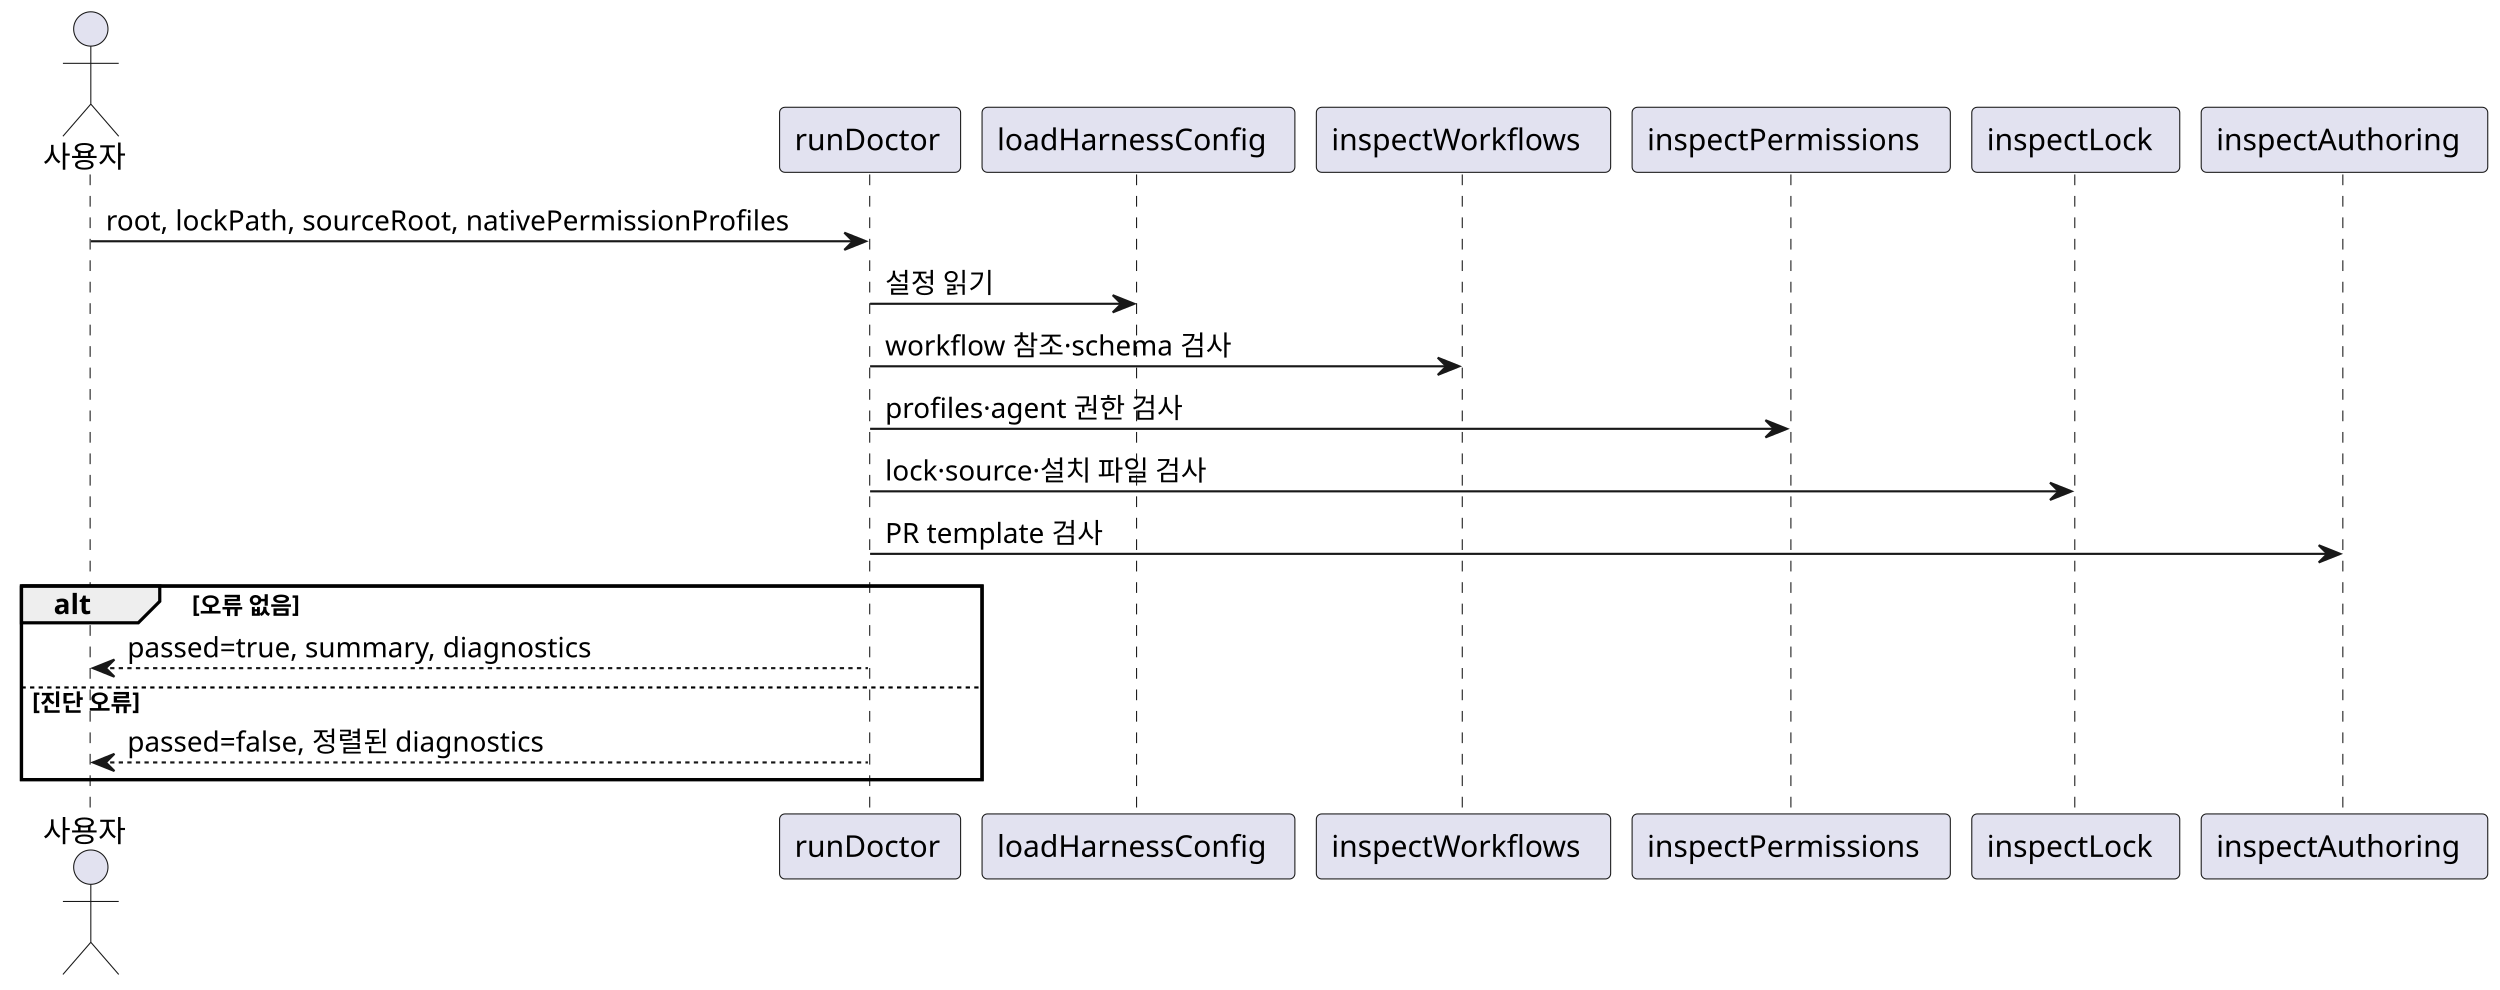
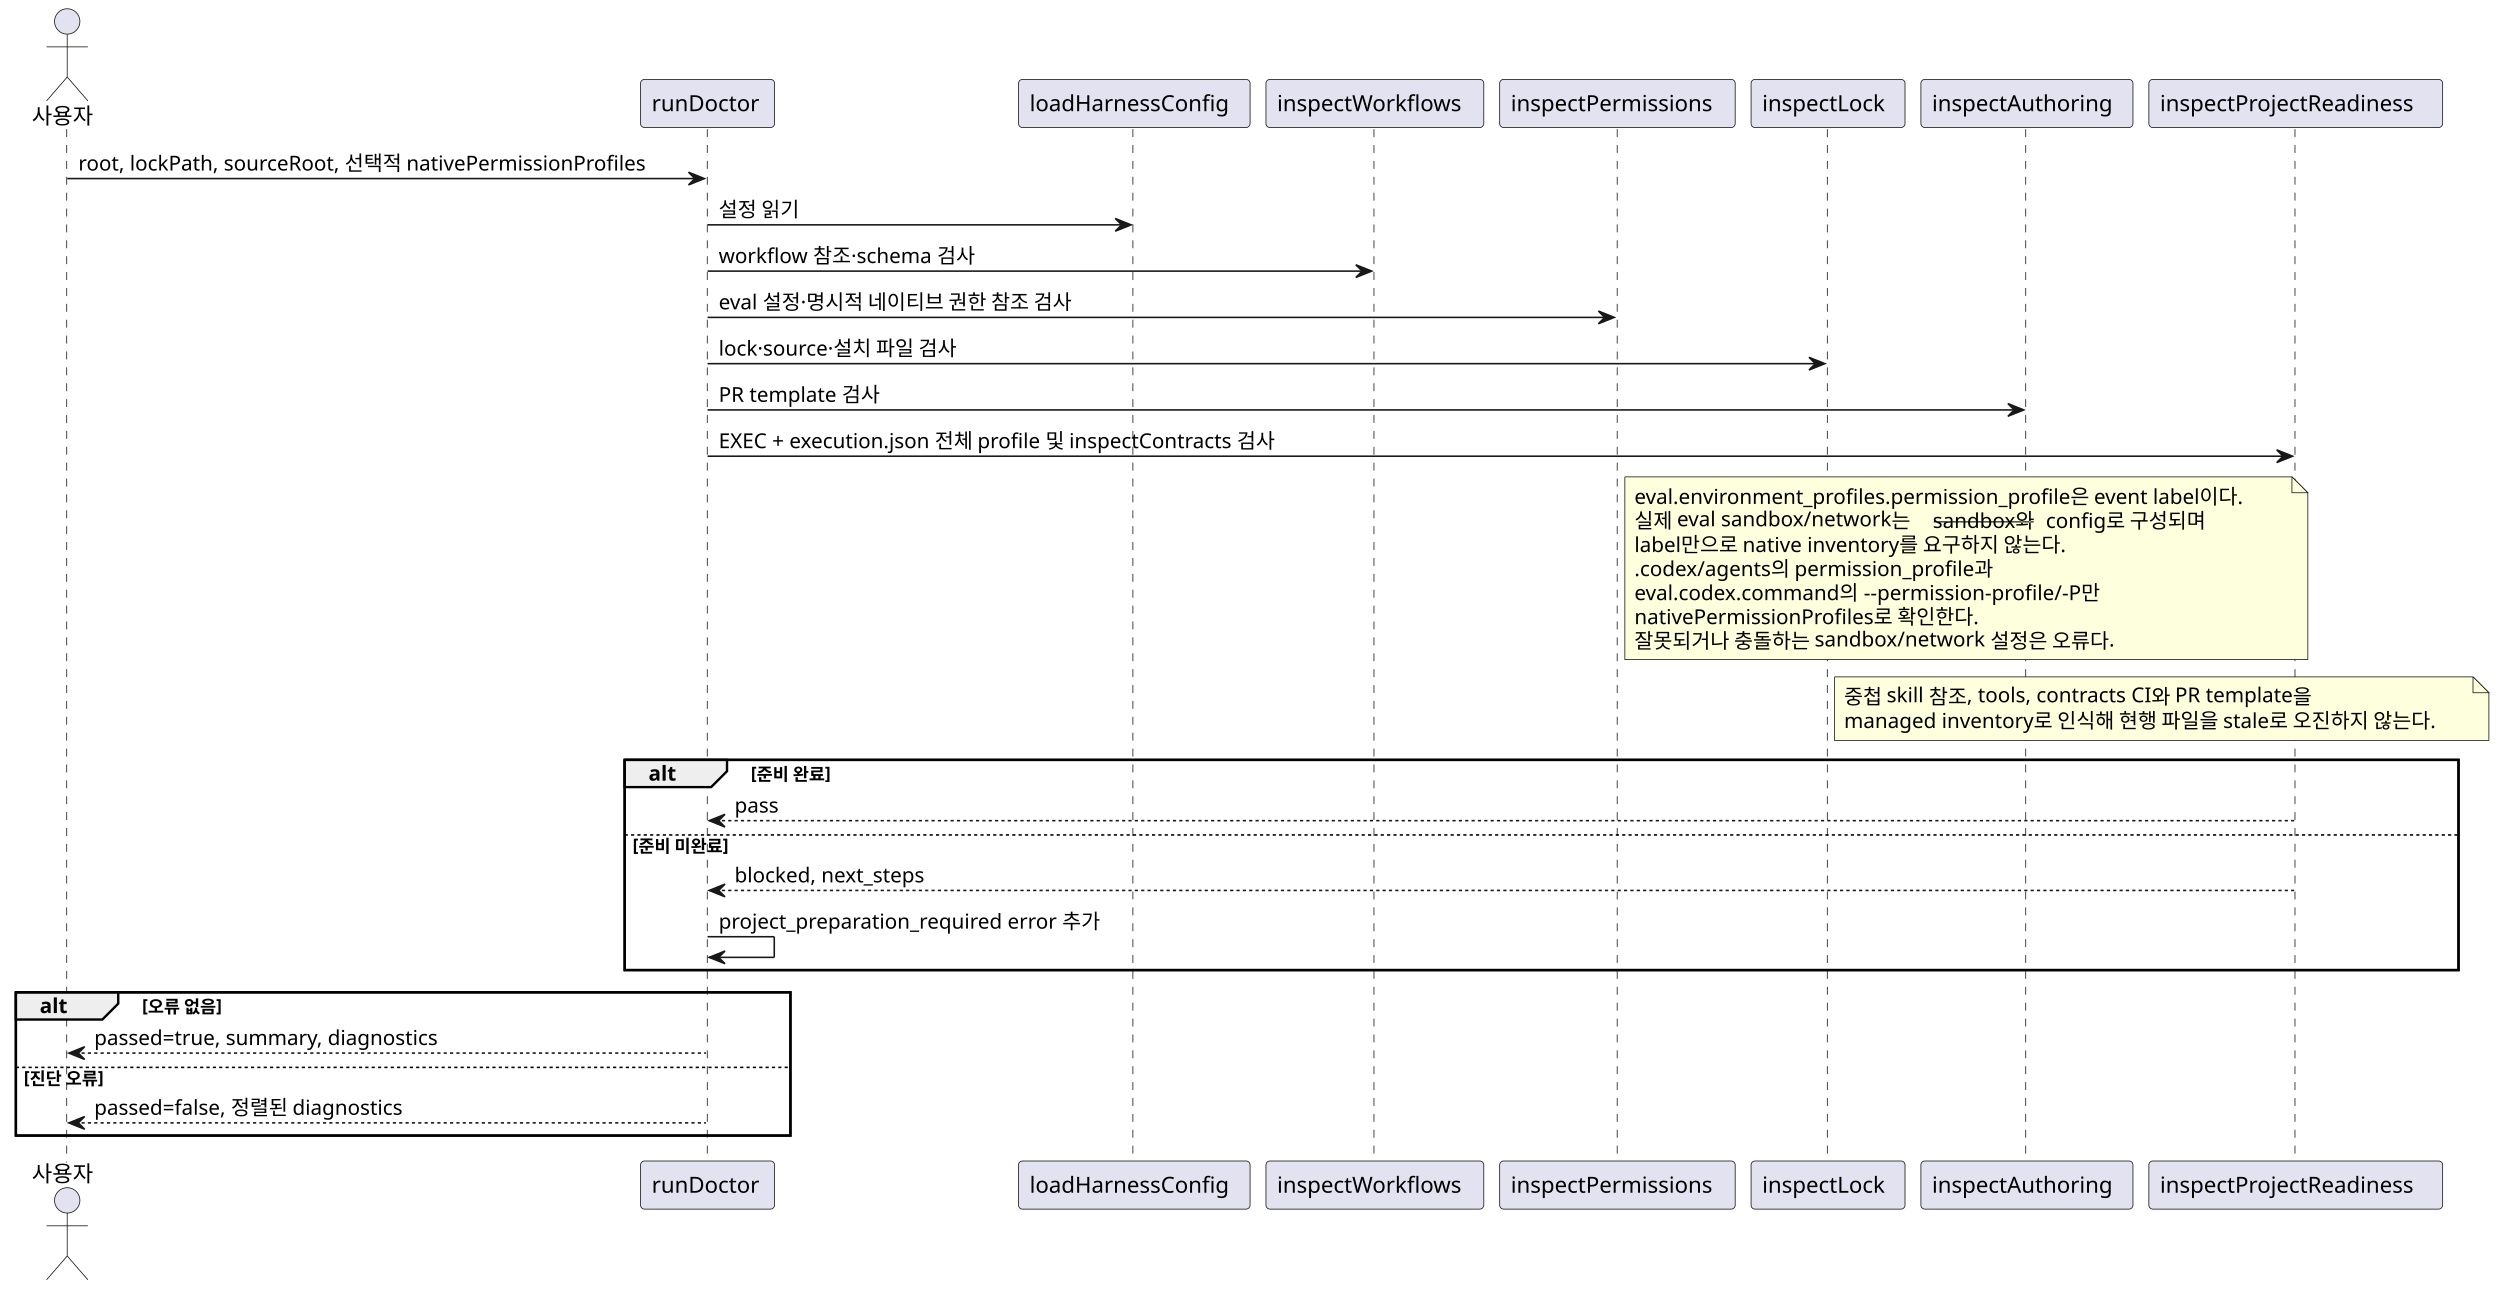
- <svg xmlns="http://www.w3.org/2000/svg" contentStyleType="text/css" height="461px" preserveAspectRatio="none" style="width:1165px;height:461px;background:#FFFFFF;" version="1.1" viewBox="0 0 1165 461" width="1165px" zoomAndPan="magnify">
+ <svg xmlns="http://www.w3.org/2000/svg" contentStyleType="text/css" height="812px" preserveAspectRatio="none" style="width:1574px;height:812px;background:#FFFFFF;" version="1.1" viewBox="0 0 1574 812" width="1574px" zoomAndPan="magnify">
  <defs />
  <g>
-     <rect fill="none" height="90.203" style="stroke:#000000;stroke-width:1.5;" width="447.64" x="10" y="273.094" />
-     <line style="stroke:#181818;stroke-width:0.5;stroke-dasharray:5.0,5.0;" x1="42" x2="42" y1="81.297" y2="380.297" />
-     <line style="stroke:#181818;stroke-width:0.5;stroke-dasharray:5.0,5.0;" x1="405.285" x2="405.285" y1="81.297" y2="380.297" />
-     <line style="stroke:#181818;stroke-width:0.5;stroke-dasharray:5.0,5.0;" x1="529.64" x2="529.64" y1="81.297" y2="380.297" />
-     <line style="stroke:#181818;stroke-width:0.5;stroke-dasharray:5.0,5.0;" x1="681.417" x2="681.417" y1="81.297" y2="380.297" />
-     <line style="stroke:#181818;stroke-width:0.5;stroke-dasharray:5.0,5.0;" x1="834.559" x2="834.559" y1="81.297" y2="380.297" />
-     <line style="stroke:#181818;stroke-width:0.5;stroke-dasharray:5.0,5.0;" x1="966.851" x2="966.851" y1="81.297" y2="380.297" />
-     <line style="stroke:#181818;stroke-width:0.5;stroke-dasharray:5.0,5.0;" x1="1091.764" x2="1091.764" y1="81.297" y2="380.297" />
+     <rect fill="none" height="132.336" style="stroke:#000000;stroke-width:1.5;" width="1154.588" x="393.297" y="478.422" />
+     <rect fill="none" height="90.203" style="stroke:#000000;stroke-width:1.5;" width="487.653" x="10" y="624.758" />
+     <line style="stroke:#181818;stroke-width:0.5;stroke-dasharray:5.0,5.0;" x1="42" x2="42" y1="81.297" y2="731.961" />
+     <line style="stroke:#181818;stroke-width:0.5;stroke-dasharray:5.0,5.0;" x1="445.297" x2="445.297" y1="81.297" y2="731.961" />
+     <line style="stroke:#181818;stroke-width:0.5;stroke-dasharray:5.0,5.0;" x1="713.268" x2="713.268" y1="81.297" y2="731.961" />
+     <line style="stroke:#181818;stroke-width:0.5;stroke-dasharray:5.0,5.0;" x1="865.045" x2="865.045" y1="81.297" y2="731.961" />
+     <line style="stroke:#181818;stroke-width:0.5;stroke-dasharray:5.0,5.0;" x1="1018.187" x2="1018.187" y1="81.297" y2="731.961" />
+     <line style="stroke:#181818;stroke-width:0.5;stroke-dasharray:5.0,5.0;" x1="1150.479" x2="1150.479" y1="81.297" y2="731.961" />
+     <line style="stroke:#181818;stroke-width:0.5;stroke-dasharray:5.0,5.0;" x1="1275.392" x2="1275.392" y1="81.297" y2="731.961" />
+     <line style="stroke:#181818;stroke-width:0.5;stroke-dasharray:5.0,5.0;" x1="1444.919" x2="1444.919" y1="81.297" y2="731.961" />
    <text fill="#000000" font-family="sans-serif" font-size="14" lengthAdjust="spacing" textLength="38.64" x="20" y="77.995">사용자</text>
    <ellipse cx="42.32" cy="13.5" fill="#E2E2F0" rx="8" ry="8" style="stroke:#181818;stroke-width:0.5;" />
    <path d="M42.32,21.5 L42.32,48.5 M29.32,29.5 L55.32,29.5 M42.32,48.5 L29.32,63.5 M42.32,48.5 L55.32,63.5 " fill="none" style="stroke:#181818;stroke-width:0.5;" />
-     <text fill="#000000" font-family="sans-serif" font-size="14" lengthAdjust="spacing" textLength="38.64" x="20" y="392.292">사용자</text>
-     <ellipse cx="42.32" cy="404.094" fill="#E2E2F0" rx="8" ry="8" style="stroke:#181818;stroke-width:0.5;" />
-     <path d="M42.32,412.094 L42.32,439.094 M29.32,420.094 L55.32,420.094 M42.32,439.094 L29.32,454.094 M42.32,439.094 L55.32,454.094 " fill="none" style="stroke:#181818;stroke-width:0.5;" />
-     <rect fill="#E2E2F0" height="30.297" rx="2.5" ry="2.5" style="stroke:#181818;stroke-width:0.5;" width="84.356" x="363.285" y="50" />
-     <text fill="#000000" font-family="sans-serif" font-size="14" lengthAdjust="spacing" textLength="70.356" x="370.285" y="69.995">runDoctor</text>
-     <rect fill="#E2E2F0" height="30.297" rx="2.5" ry="2.5" style="stroke:#181818;stroke-width:0.5;" width="84.356" x="363.285" y="379.297" />
-     <text fill="#000000" font-family="sans-serif" font-size="14" lengthAdjust="spacing" textLength="70.356" x="370.285" y="399.292">runDoctor</text>
-     <rect fill="#E2E2F0" height="30.297" rx="2.5" ry="2.5" style="stroke:#181818;stroke-width:0.5;" width="145.776" x="457.64" y="50" />
-     <text fill="#000000" font-family="sans-serif" font-size="14" lengthAdjust="spacing" textLength="131.776" x="464.64" y="69.995">loadHarnessConfig</text>
-     <rect fill="#E2E2F0" height="30.297" rx="2.5" ry="2.5" style="stroke:#181818;stroke-width:0.5;" width="145.776" x="457.64" y="379.297" />
-     <text fill="#000000" font-family="sans-serif" font-size="14" lengthAdjust="spacing" textLength="131.776" x="464.64" y="399.292">loadHarnessConfig</text>
-     <rect fill="#E2E2F0" height="30.297" rx="2.5" ry="2.5" style="stroke:#181818;stroke-width:0.5;" width="137.143" x="613.417" y="50" />
-     <text fill="#000000" font-family="sans-serif" font-size="14" lengthAdjust="spacing" textLength="123.143" x="620.417" y="69.995">inspectWorkflows</text>
-     <rect fill="#E2E2F0" height="30.297" rx="2.5" ry="2.5" style="stroke:#181818;stroke-width:0.5;" width="137.143" x="613.417" y="379.297" />
-     <text fill="#000000" font-family="sans-serif" font-size="14" lengthAdjust="spacing" textLength="123.143" x="620.417" y="399.292">inspectWorkflows</text>
-     <rect fill="#E2E2F0" height="30.297" rx="2.5" ry="2.5" style="stroke:#181818;stroke-width:0.5;" width="148.292" x="760.559" y="50" />
-     <text fill="#000000" font-family="sans-serif" font-size="14" lengthAdjust="spacing" textLength="134.292" x="767.559" y="69.995">inspectPermissions</text>
-     <rect fill="#E2E2F0" height="30.297" rx="2.5" ry="2.5" style="stroke:#181818;stroke-width:0.5;" width="148.292" x="760.559" y="379.297" />
-     <text fill="#000000" font-family="sans-serif" font-size="14" lengthAdjust="spacing" textLength="134.292" x="767.559" y="399.292">inspectPermissions</text>
-     <rect fill="#E2E2F0" height="30.297" rx="2.5" ry="2.5" style="stroke:#181818;stroke-width:0.5;" width="96.913" x="918.851" y="50" />
-     <text fill="#000000" font-family="sans-serif" font-size="14" lengthAdjust="spacing" textLength="82.913" x="925.851" y="69.995">inspectLock</text>
-     <rect fill="#E2E2F0" height="30.297" rx="2.5" ry="2.5" style="stroke:#181818;stroke-width:0.5;" width="96.913" x="918.851" y="379.297" />
-     <text fill="#000000" font-family="sans-serif" font-size="14" lengthAdjust="spacing" textLength="82.913" x="925.851" y="399.292">inspectLock</text>
-     <rect fill="#E2E2F0" height="30.297" rx="2.5" ry="2.5" style="stroke:#181818;stroke-width:0.5;" width="133.526" x="1025.764" y="50" />
-     <text fill="#000000" font-family="sans-serif" font-size="14" lengthAdjust="spacing" textLength="119.526" x="1032.764" y="69.995">inspectAuthoring</text>
-     <rect fill="#E2E2F0" height="30.297" rx="2.5" ry="2.5" style="stroke:#181818;stroke-width:0.5;" width="133.526" x="1025.764" y="379.297" />
-     <text fill="#000000" font-family="sans-serif" font-size="14" lengthAdjust="spacing" textLength="119.526" x="1032.764" y="399.292">inspectAuthoring</text>
-     <polygon fill="#181818" points="393.462,108.43,403.462,112.43,393.462,116.43,397.462,112.43" style="stroke:#181818;stroke-width:1.0;" />
-     <line style="stroke:#181818;stroke-width:1.0;" x1="42.32" x2="399.462" y1="112.43" y2="112.43" />
-     <text fill="#000000" font-family="sans-serif" font-size="13" lengthAdjust="spacing" textLength="339.143" x="49.32" y="107.364">root, lockPath, sourceRoot, nativePermissionProfiles</text>
-     <polygon fill="#181818" points="518.528,137.562,528.528,141.562,518.528,145.562,522.528,141.562" style="stroke:#181818;stroke-width:1.0;" />
-     <line style="stroke:#181818;stroke-width:1.0;" x1="405.462" x2="524.528" y1="141.562" y2="141.562" />
-     <text fill="#000000" font-family="sans-serif" font-size="13" lengthAdjust="spacing" textLength="51.972" x="412.462" y="136.497">설정 읽기</text>
-     <polygon fill="#181818" points="669.988,166.695,679.988,170.695,669.988,174.695,673.988,170.695" style="stroke:#181818;stroke-width:1.0;" />
-     <line style="stroke:#181818;stroke-width:1.0;" x1="405.462" x2="675.988" y1="170.695" y2="170.695" />
-     <text fill="#000000" font-family="sans-serif" font-size="13" lengthAdjust="spacing" textLength="169.258" x="412.462" y="165.629">workflow 참조·schema 검사</text>
-     <polygon fill="#181818" points="822.705,195.828,832.705,199.828,822.705,203.828,826.705,199.828" style="stroke:#181818;stroke-width:1.0;" />
-     <line style="stroke:#181818;stroke-width:1.0;" x1="405.462" x2="828.705" y1="199.828" y2="199.828" />
-     <text fill="#000000" font-family="sans-serif" font-size="13" lengthAdjust="spacing" textLength="145.911" x="412.462" y="194.762">profiles·agent 권한 검사</text>
-     <polygon fill="#181818" points="955.308,224.961,965.308,228.961,955.308,232.961,959.308,228.961" style="stroke:#181818;stroke-width:1.0;" />
-     <line style="stroke:#181818;stroke-width:1.0;" x1="405.462" x2="961.308" y1="228.961" y2="228.961" />
-     <text fill="#000000" font-family="sans-serif" font-size="13" lengthAdjust="spacing" textLength="157.987" x="412.462" y="223.895">lock·source·설치 파일 검사</text>
-     <polygon fill="#181818" points="1080.527,254.094,1090.527,258.094,1080.527,262.094,1084.527,258.094" style="stroke:#181818;stroke-width:1.0;" />
-     <line style="stroke:#181818;stroke-width:1.0;" x1="405.462" x2="1086.527" y1="258.094" y2="258.094" />
-     <text fill="#000000" font-family="sans-serif" font-size="13" lengthAdjust="spacing" textLength="107.741" x="412.462" y="253.028">PR template 검사</text>
-     <path d="M10,273.094 L74.443,273.094 L74.443,280.227 L64.443,290.227 L10,290.227 L10,273.094 " fill="#EEEEEE" style="stroke:#000000;stroke-width:1.5;" />
-     <rect fill="none" height="90.203" style="stroke:#000000;stroke-width:1.5;" width="447.64" x="10" y="273.094" />
-     <text fill="#000000" font-family="sans-serif" font-size="13" font-weight="bold" lengthAdjust="spacing" textLength="19.443" x="25" y="286.161">alt</text>
-     <text fill="#000000" font-family="sans-serif" font-size="11" font-weight="bold" lengthAdjust="spacing" textLength="54.364" x="89.443" y="285.304">[오류 없음]</text>
-     <polygon fill="#181818" points="53.32,307.359,43.32,311.359,53.32,315.359,49.32,311.359" style="stroke:#181818;stroke-width:1.0;" />
-     <line style="stroke:#181818;stroke-width:1.0;stroke-dasharray:2.0,2.0;" x1="47.32" x2="404.462" y1="311.359" y2="311.359" />
-     <text fill="#000000" font-family="sans-serif" font-size="13" lengthAdjust="spacing" textLength="235.136" x="59.32" y="306.293">passed=true, summary, diagnostics</text>
-     <line style="stroke:#000000;stroke-width:1.0;stroke-dasharray:2.0,2.0;" x1="10" x2="457.64" y1="320.359" y2="320.359" />
-     <text fill="#000000" font-family="sans-serif" font-size="11" font-weight="bold" lengthAdjust="spacing" textLength="54.364" x="15" y="330.57">[진단 오류]</text>
-     <polygon fill="#181818" points="53.32,351.297,43.32,355.297,53.32,359.297,49.32,355.297" style="stroke:#181818;stroke-width:1.0;" />
-     <line style="stroke:#181818;stroke-width:1.0;stroke-dasharray:2.0,2.0;" x1="47.32" x2="404.462" y1="355.297" y2="355.297" />
-     <text fill="#000000" font-family="sans-serif" font-size="13" lengthAdjust="spacing" textLength="209.787" x="59.32" y="350.231">passed=false, 정렬된 diagnostics</text>
+     <text fill="#000000" font-family="sans-serif" font-size="14" lengthAdjust="spacing" textLength="38.64" x="20" y="743.956">사용자</text>
+     <ellipse cx="42.32" cy="755.758" fill="#E2E2F0" rx="8" ry="8" style="stroke:#181818;stroke-width:0.5;" />
+     <path d="M42.32,763.758 L42.32,790.758 M29.32,771.758 L55.32,771.758 M42.32,790.758 L29.32,805.758 M42.32,790.758 L55.32,805.758 " fill="none" style="stroke:#181818;stroke-width:0.5;" />
+     <rect fill="#E2E2F0" height="30.297" rx="2.5" ry="2.5" style="stroke:#181818;stroke-width:0.5;" width="84.356" x="403.297" y="50" />
+     <text fill="#000000" font-family="sans-serif" font-size="14" lengthAdjust="spacing" textLength="70.356" x="410.297" y="69.995">runDoctor</text>
+     <rect fill="#E2E2F0" height="30.297" rx="2.5" ry="2.5" style="stroke:#181818;stroke-width:0.5;" width="84.356" x="403.297" y="730.961" />
+     <text fill="#000000" font-family="sans-serif" font-size="14" lengthAdjust="spacing" textLength="70.356" x="410.297" y="750.956">runDoctor</text>
+     <rect fill="#E2E2F0" height="30.297" rx="2.5" ry="2.5" style="stroke:#181818;stroke-width:0.5;" width="145.776" x="641.268" y="50" />
+     <text fill="#000000" font-family="sans-serif" font-size="14" lengthAdjust="spacing" textLength="131.776" x="648.268" y="69.995">loadHarnessConfig</text>
+     <rect fill="#E2E2F0" height="30.297" rx="2.5" ry="2.5" style="stroke:#181818;stroke-width:0.5;" width="145.776" x="641.268" y="730.961" />
+     <text fill="#000000" font-family="sans-serif" font-size="14" lengthAdjust="spacing" textLength="131.776" x="648.268" y="750.956">loadHarnessConfig</text>
+     <rect fill="#E2E2F0" height="30.297" rx="2.5" ry="2.5" style="stroke:#181818;stroke-width:0.5;" width="137.143" x="797.045" y="50" />
+     <text fill="#000000" font-family="sans-serif" font-size="14" lengthAdjust="spacing" textLength="123.143" x="804.045" y="69.995">inspectWorkflows</text>
+     <rect fill="#E2E2F0" height="30.297" rx="2.5" ry="2.5" style="stroke:#181818;stroke-width:0.5;" width="137.143" x="797.045" y="730.961" />
+     <text fill="#000000" font-family="sans-serif" font-size="14" lengthAdjust="spacing" textLength="123.143" x="804.045" y="750.956">inspectWorkflows</text>
+     <rect fill="#E2E2F0" height="30.297" rx="2.5" ry="2.5" style="stroke:#181818;stroke-width:0.5;" width="148.292" x="944.187" y="50" />
+     <text fill="#000000" font-family="sans-serif" font-size="14" lengthAdjust="spacing" textLength="134.292" x="951.187" y="69.995">inspectPermissions</text>
+     <rect fill="#E2E2F0" height="30.297" rx="2.5" ry="2.5" style="stroke:#181818;stroke-width:0.5;" width="148.292" x="944.187" y="730.961" />
+     <text fill="#000000" font-family="sans-serif" font-size="14" lengthAdjust="spacing" textLength="134.292" x="951.187" y="750.956">inspectPermissions</text>
+     <rect fill="#E2E2F0" height="30.297" rx="2.5" ry="2.5" style="stroke:#181818;stroke-width:0.5;" width="96.913" x="1102.479" y="50" />
+     <text fill="#000000" font-family="sans-serif" font-size="14" lengthAdjust="spacing" textLength="82.913" x="1109.479" y="69.995">inspectLock</text>
+     <rect fill="#E2E2F0" height="30.297" rx="2.5" ry="2.5" style="stroke:#181818;stroke-width:0.5;" width="96.913" x="1102.479" y="730.961" />
+     <text fill="#000000" font-family="sans-serif" font-size="14" lengthAdjust="spacing" textLength="82.913" x="1109.479" y="750.956">inspectLock</text>
+     <rect fill="#E2E2F0" height="30.297" rx="2.5" ry="2.5" style="stroke:#181818;stroke-width:0.5;" width="133.526" x="1209.392" y="50" />
+     <text fill="#000000" font-family="sans-serif" font-size="14" lengthAdjust="spacing" textLength="119.526" x="1216.392" y="69.995">inspectAuthoring</text>
+     <rect fill="#E2E2F0" height="30.297" rx="2.5" ry="2.5" style="stroke:#181818;stroke-width:0.5;" width="133.526" x="1209.392" y="730.961" />
+     <text fill="#000000" font-family="sans-serif" font-size="14" lengthAdjust="spacing" textLength="119.526" x="1216.392" y="750.956">inspectAuthoring</text>
+     <rect fill="#E2E2F0" height="30.297" rx="2.5" ry="2.5" style="stroke:#181818;stroke-width:0.5;" width="184.967" x="1352.919" y="50" />
+     <text fill="#000000" font-family="sans-serif" font-size="14" lengthAdjust="spacing" textLength="170.967" x="1359.919" y="69.995">inspectProjectReadiness</text>
+     <rect fill="#E2E2F0" height="30.297" rx="2.5" ry="2.5" style="stroke:#181818;stroke-width:0.5;" width="184.967" x="1352.919" y="730.961" />
+     <text fill="#000000" font-family="sans-serif" font-size="14" lengthAdjust="spacing" textLength="170.967" x="1359.919" y="750.956">inspectProjectReadiness</text>
+     <polygon fill="#181818" points="433.475,108.43,443.475,112.43,433.475,116.43,437.475,112.43" style="stroke:#181818;stroke-width:1.0;" />
+     <line style="stroke:#181818;stroke-width:1.0;" x1="42.32" x2="439.475" y1="112.43" y2="112.43" />
+     <text fill="#000000" font-family="sans-serif" font-size="13" lengthAdjust="spacing" textLength="379.155" x="49.32" y="107.364">root, lockPath, sourceRoot, 선택적 nativePermissionProfiles</text>
+     <polygon fill="#181818" points="702.157,137.562,712.157,141.562,702.157,145.562,706.157,141.562" style="stroke:#181818;stroke-width:1.0;" />
+     <line style="stroke:#181818;stroke-width:1.0;" x1="445.475" x2="708.157" y1="141.562" y2="141.562" />
+     <text fill="#000000" font-family="sans-serif" font-size="13" lengthAdjust="spacing" textLength="51.972" x="452.475" y="136.497">설정 읽기</text>
+     <polygon fill="#181818" points="853.616,166.695,863.616,170.695,853.616,174.695,857.616,170.695" style="stroke:#181818;stroke-width:1.0;" />
+     <line style="stroke:#181818;stroke-width:1.0;" x1="445.475" x2="859.616" y1="170.695" y2="170.695" />
+     <text fill="#000000" font-family="sans-serif" font-size="13" lengthAdjust="spacing" textLength="169.258" x="452.475" y="165.629">workflow 참조·schema 검사</text>
+     <polygon fill="#181818" points="1006.333,195.828,1016.333,199.828,1006.333,203.828,1010.333,199.828" style="stroke:#181818;stroke-width:1.0;" />
+     <line style="stroke:#181818;stroke-width:1.0;" x1="445.475" x2="1012.333" y1="199.828" y2="199.828" />
+     <text fill="#000000" font-family="sans-serif" font-size="13" lengthAdjust="spacing" textLength="231.464" x="452.475" y="194.762">eval 설정·명시적 네이티브 권한 참조 검사</text>
+     <polygon fill="#181818" points="1138.936,224.961,1148.936,228.961,1138.936,232.961,1142.936,228.961" style="stroke:#181818;stroke-width:1.0;" />
+     <line style="stroke:#181818;stroke-width:1.0;" x1="445.475" x2="1144.936" y1="228.961" y2="228.961" />
+     <text fill="#000000" font-family="sans-serif" font-size="13" lengthAdjust="spacing" textLength="157.987" x="452.475" y="223.895">lock·source·설치 파일 검사</text>
+     <polygon fill="#181818" points="1264.156,254.094,1274.156,258.094,1264.156,262.094,1268.156,258.094" style="stroke:#181818;stroke-width:1.0;" />
+     <line style="stroke:#181818;stroke-width:1.0;" x1="445.475" x2="1270.156" y1="258.094" y2="258.094" />
+     <text fill="#000000" font-family="sans-serif" font-size="13" lengthAdjust="spacing" textLength="107.741" x="452.475" y="253.028">PR template 검사</text>
+     <polygon fill="#181818" points="1433.402,283.227,1443.402,287.227,1433.402,291.227,1437.402,287.227" style="stroke:#181818;stroke-width:1.0;" />
+     <line style="stroke:#181818;stroke-width:1.0;" x1="445.475" x2="1439.402" y1="287.227" y2="287.227" />
+     <text fill="#000000" font-family="sans-serif" font-size="13" lengthAdjust="spacing" textLength="379.881" x="452.475" y="282.161">EXEC + execution.json 전체 profile 및 inspectContracts 검사</text>
+     <path d="M1023,300.227 L1023,415.227 L1453,415.227 L1453,310.227 L1443,300.227 L1023,300.227 " fill="#FEFFDD" style="stroke:#181818;stroke-width:0.5;" />
+     <path d="M1443,300.227 L1443,310.227 L1453,310.227 L1443,300.227 " fill="#FEFFDD" style="stroke:#181818;stroke-width:0.5;" />
+     <text fill="#000000" font-family="sans-serif" font-size="13" lengthAdjust="spacing" textLength="409.046" x="1029" y="317.293">eval.environment_profiles.permission_profile은 event label이다.</text>
+     <text fill="#000000" font-family="sans-serif" font-size="13" lengthAdjust="spacing" textLength="183.717" x="1029" y="332.426">실제 eval sandbox/network는</text>
+     <text fill="#000000" font-family="sans-serif" font-size="13" lengthAdjust="spacing" text-decoration="line-through" textLength="67.089" x="1216.849" y="332.426">sandbox와</text>
+     <text fill="#000000" font-family="sans-serif" font-size="13" lengthAdjust="spacing" textLength="103.713" x="1288.071" y="332.426">config로 구성되며</text>
+     <text fill="#000000" font-family="sans-serif" font-size="13" lengthAdjust="spacing" textLength="286.138" x="1029" y="347.559">label만으로 native inventory를 요구하지 않는다.</text>
+     <text fill="#000000" font-family="sans-serif" font-size="13" lengthAdjust="spacing" textLength="239.004" x="1029" y="362.692">.codex/agents의 permission_profile과</text>
+     <text fill="#000000" font-family="sans-serif" font-size="13" lengthAdjust="spacing" textLength="311.069" x="1029" y="377.825">eval.codex.command의 --permission-profile/-P만</text>
+     <text fill="#000000" font-family="sans-serif" font-size="13" lengthAdjust="spacing" textLength="227.188" x="1029" y="392.957">nativePermissionProfiles로 확인한다.</text>
+     <text fill="#000000" font-family="sans-serif" font-size="13" lengthAdjust="spacing" textLength="312.365" x="1029" y="408.09">잘못되거나 충돌하는 sandbox/network 설정은 오류다.</text>
+     <path d="M1155,426.156 L1155,466.156 L1567,466.156 L1567,436.156 L1557,426.156 L1155,426.156 " fill="#FEFFDD" style="stroke:#181818;stroke-width:0.5;" />
+     <path d="M1557,426.156 L1557,436.156 L1567,436.156 L1557,426.156 " fill="#FEFFDD" style="stroke:#181818;stroke-width:0.5;" />
+     <text fill="#000000" font-family="sans-serif" font-size="13" lengthAdjust="spacing" textLength="314.71" x="1161" y="443.223">중첩 skill 참조, tools, contracts CI와 PR template을</text>
+     <text fill="#000000" font-family="sans-serif" font-size="13" lengthAdjust="spacing" textLength="391.033" x="1161" y="458.356">managed inventory로 인식해 현행 파일을 stale로 오진하지 않는다.</text>
+     <path d="M393.297,478.422 L457.74,478.422 L457.74,485.555 L447.74,495.555 L393.297,495.555 L393.297,478.422 " fill="#EEEEEE" style="stroke:#000000;stroke-width:1.5;" />
+     <rect fill="none" height="132.336" style="stroke:#000000;stroke-width:1.5;" width="1154.588" x="393.297" y="478.422" />
+     <text fill="#000000" font-family="sans-serif" font-size="13" font-weight="bold" lengthAdjust="spacing" textLength="19.443" x="408.297" y="491.489">alt</text>
+     <text fill="#000000" font-family="sans-serif" font-size="11" font-weight="bold" lengthAdjust="spacing" textLength="54.364" x="472.74" y="490.632">[준비 완료]</text>
+     <polygon fill="#181818" points="456.475,512.688,446.475,516.688,456.475,520.688,452.475,516.688" style="stroke:#181818;stroke-width:1.0;" />
+     <line style="stroke:#181818;stroke-width:1.0;stroke-dasharray:2.0,2.0;" x1="450.475" x2="1444.402" y1="516.688" y2="516.688" />
+     <text fill="#000000" font-family="sans-serif" font-size="13" lengthAdjust="spacing" textLength="29.764" x="462.475" y="511.622">pass</text>
+     <line style="stroke:#000000;stroke-width:1.0;stroke-dasharray:2.0,2.0;" x1="393.297" x2="1547.886" y1="525.688" y2="525.688" />
+     <text fill="#000000" font-family="sans-serif" font-size="11" font-weight="bold" lengthAdjust="spacing" textLength="64.484" x="398.297" y="535.898">[준비 미완료]</text>
+     <polygon fill="#181818" points="456.475,556.625,446.475,560.625,456.475,564.625,452.475,560.625" style="stroke:#181818;stroke-width:1.0;" />
+     <line style="stroke:#181818;stroke-width:1.0;stroke-dasharray:2.0,2.0;" x1="450.475" x2="1444.402" y1="560.625" y2="560.625" />
+     <text fill="#000000" font-family="sans-serif" font-size="13" lengthAdjust="spacing" textLength="129.429" x="462.475" y="555.559">blocked, next_steps</text>
+     <line style="stroke:#181818;stroke-width:1.0;" x1="445.475" x2="487.475" y1="589.758" y2="589.758" />
+     <line style="stroke:#181818;stroke-width:1.0;" x1="487.475" x2="487.475" y1="589.758" y2="602.758" />
+     <line style="stroke:#181818;stroke-width:1.0;" x1="446.475" x2="487.475" y1="602.758" y2="602.758" />
+     <polygon fill="#181818" points="456.475,598.758,446.475,602.758,456.475,606.758,452.475,602.758" style="stroke:#181818;stroke-width:1.0;" />
+     <text fill="#000000" font-family="sans-serif" font-size="13" lengthAdjust="spacing" textLength="254.682" x="452.475" y="584.692">project_preparation_required error 추가</text>
+     <path d="M10,624.758 L74.443,624.758 L74.443,631.891 L64.443,641.891 L10,641.891 L10,624.758 " fill="#EEEEEE" style="stroke:#000000;stroke-width:1.5;" />
+     <rect fill="none" height="90.203" style="stroke:#000000;stroke-width:1.5;" width="487.653" x="10" y="624.758" />
+     <text fill="#000000" font-family="sans-serif" font-size="13" font-weight="bold" lengthAdjust="spacing" textLength="19.443" x="25" y="637.825">alt</text>
+     <text fill="#000000" font-family="sans-serif" font-size="11" font-weight="bold" lengthAdjust="spacing" textLength="54.364" x="89.443" y="636.968">[오류 없음]</text>
+     <polygon fill="#181818" points="53.32,659.023,43.32,663.023,53.32,667.023,49.32,663.023" style="stroke:#181818;stroke-width:1.0;" />
+     <line style="stroke:#181818;stroke-width:1.0;stroke-dasharray:2.0,2.0;" x1="47.32" x2="444.475" y1="663.023" y2="663.023" />
+     <text fill="#000000" font-family="sans-serif" font-size="13" lengthAdjust="spacing" textLength="235.136" x="59.32" y="657.957">passed=true, summary, diagnostics</text>
+     <line style="stroke:#000000;stroke-width:1.0;stroke-dasharray:2.0,2.0;" x1="10" x2="497.653" y1="672.023" y2="672.023" />
+     <text fill="#000000" font-family="sans-serif" font-size="11" font-weight="bold" lengthAdjust="spacing" textLength="54.364" x="15" y="682.234">[진단 오류]</text>
+     <polygon fill="#181818" points="53.32,702.961,43.32,706.961,53.32,710.961,49.32,706.961" style="stroke:#181818;stroke-width:1.0;" />
+     <line style="stroke:#181818;stroke-width:1.0;stroke-dasharray:2.0,2.0;" x1="47.32" x2="444.475" y1="706.961" y2="706.961" />
+     <text fill="#000000" font-family="sans-serif" font-size="13" lengthAdjust="spacing" textLength="209.787" x="59.32" y="701.895">passed=false, 정렬된 diagnostics</text>
  </g>
</svg>
